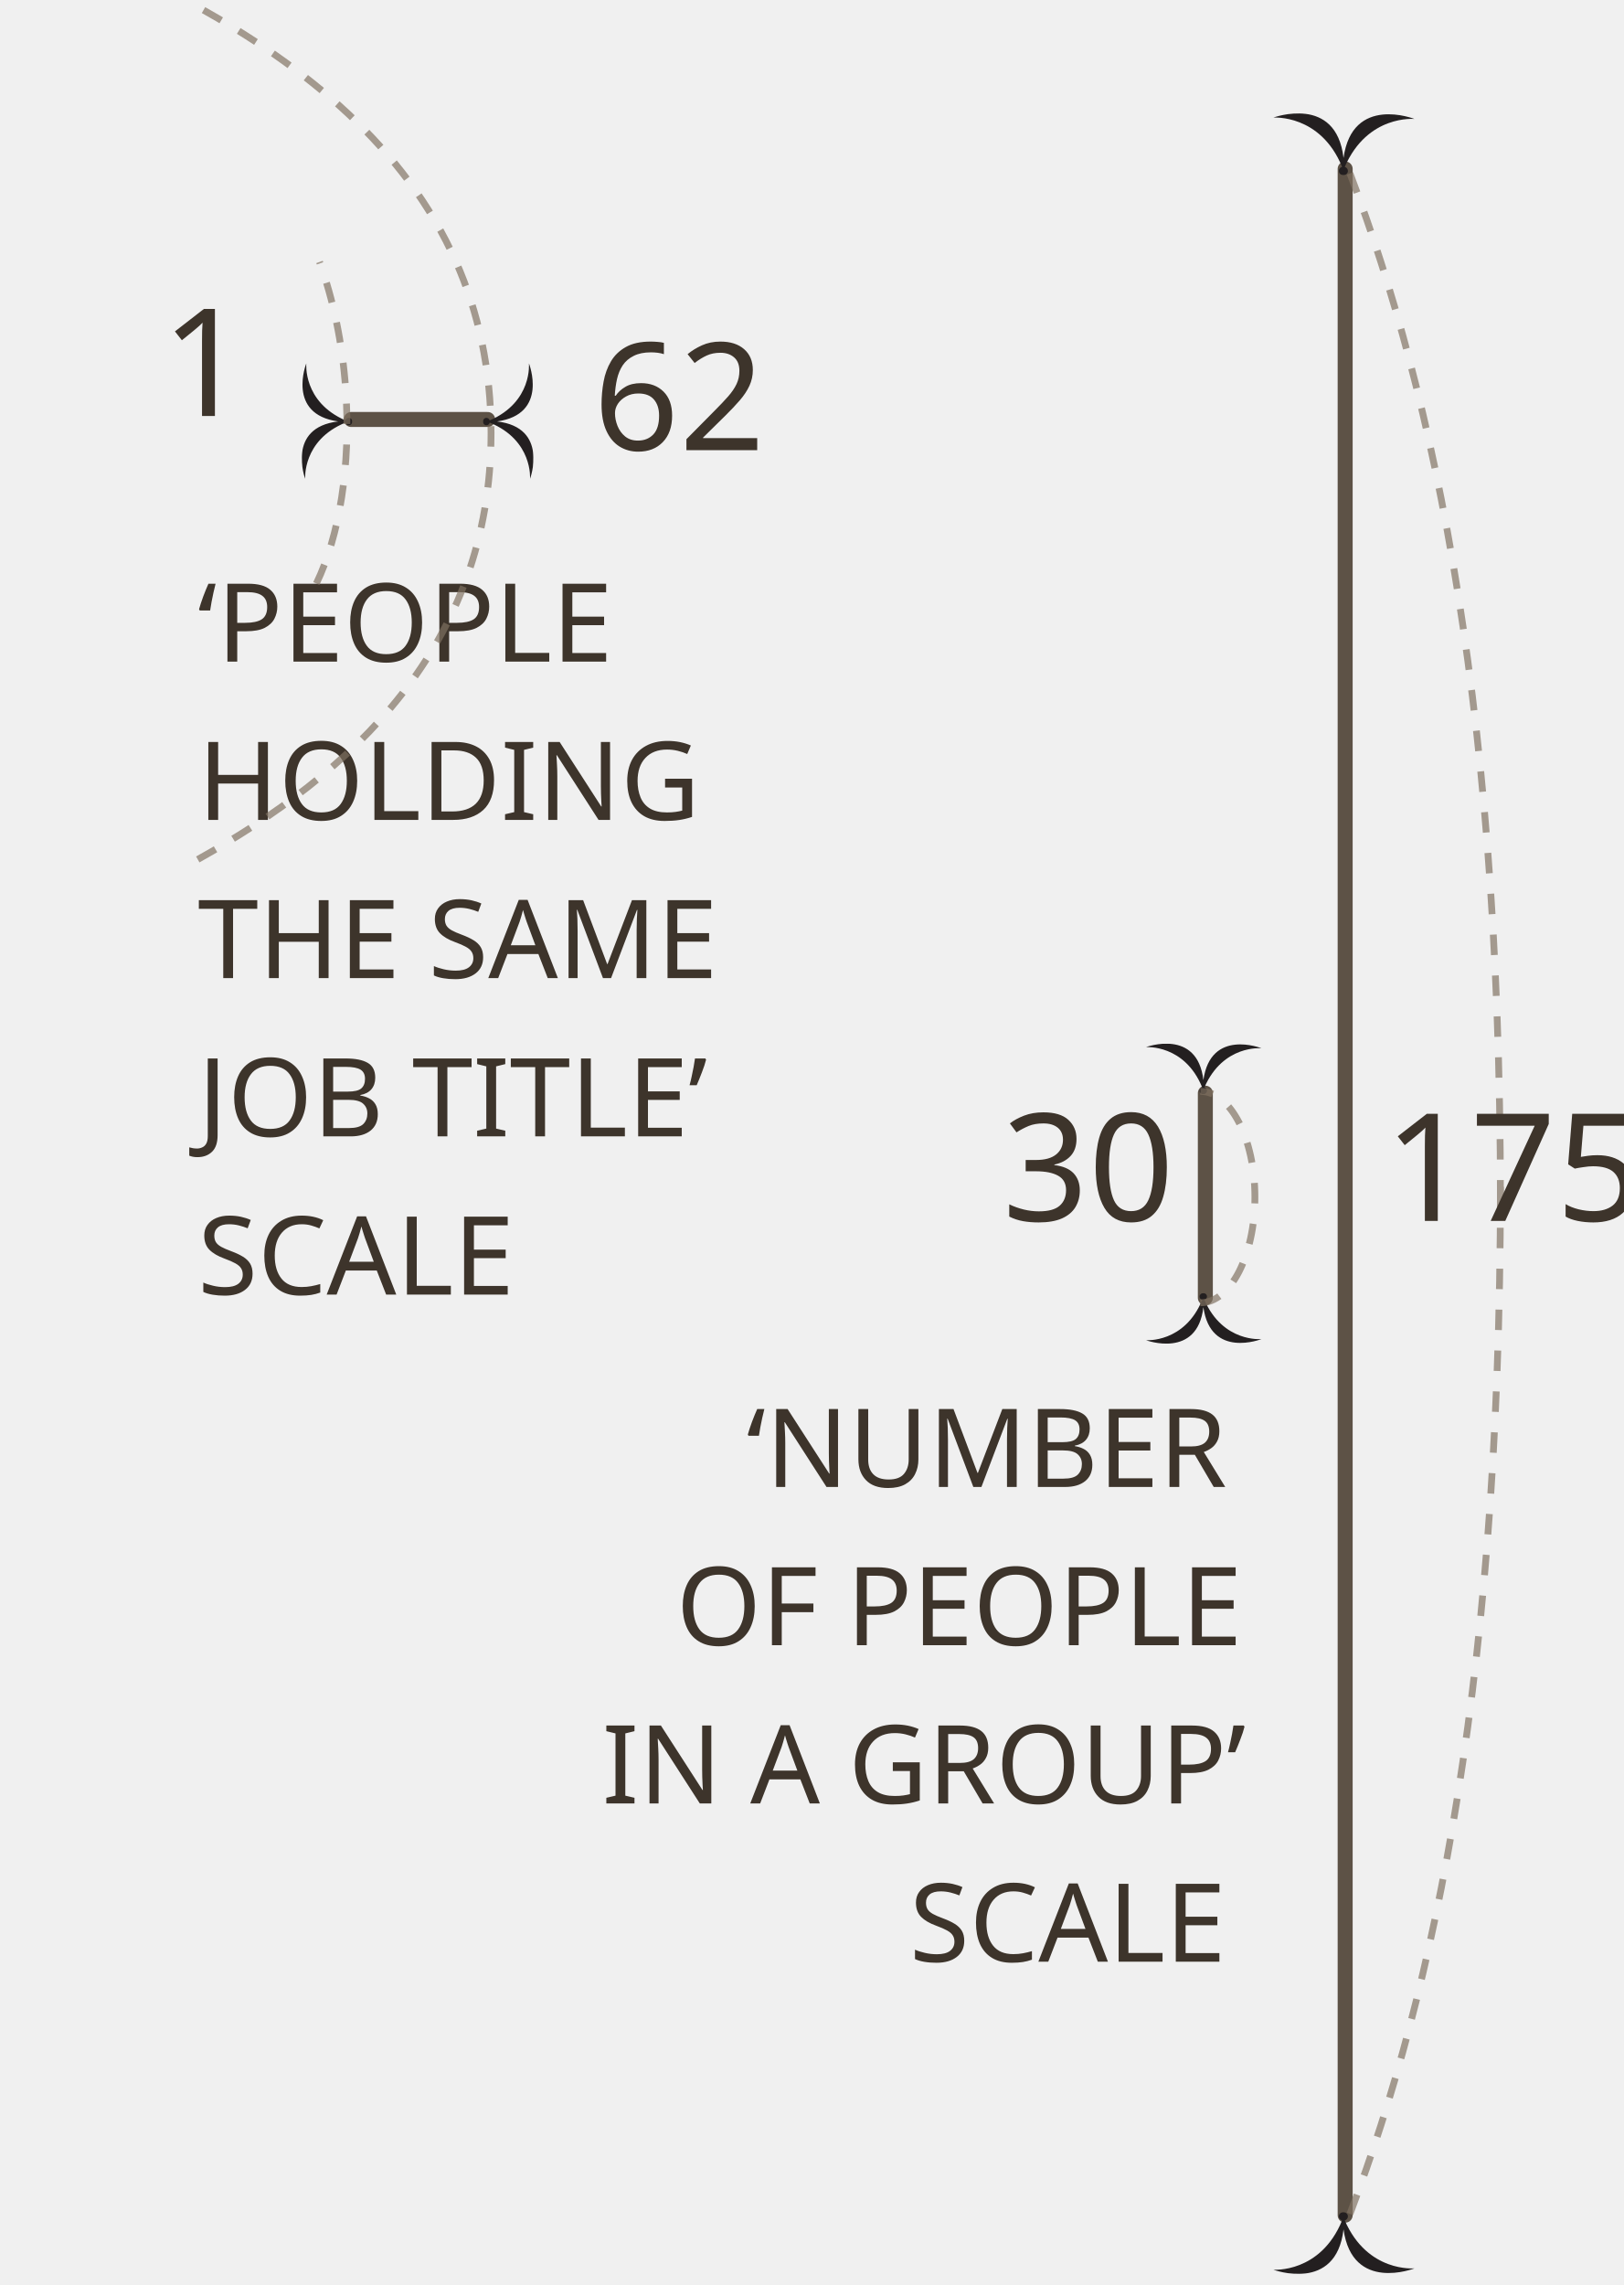
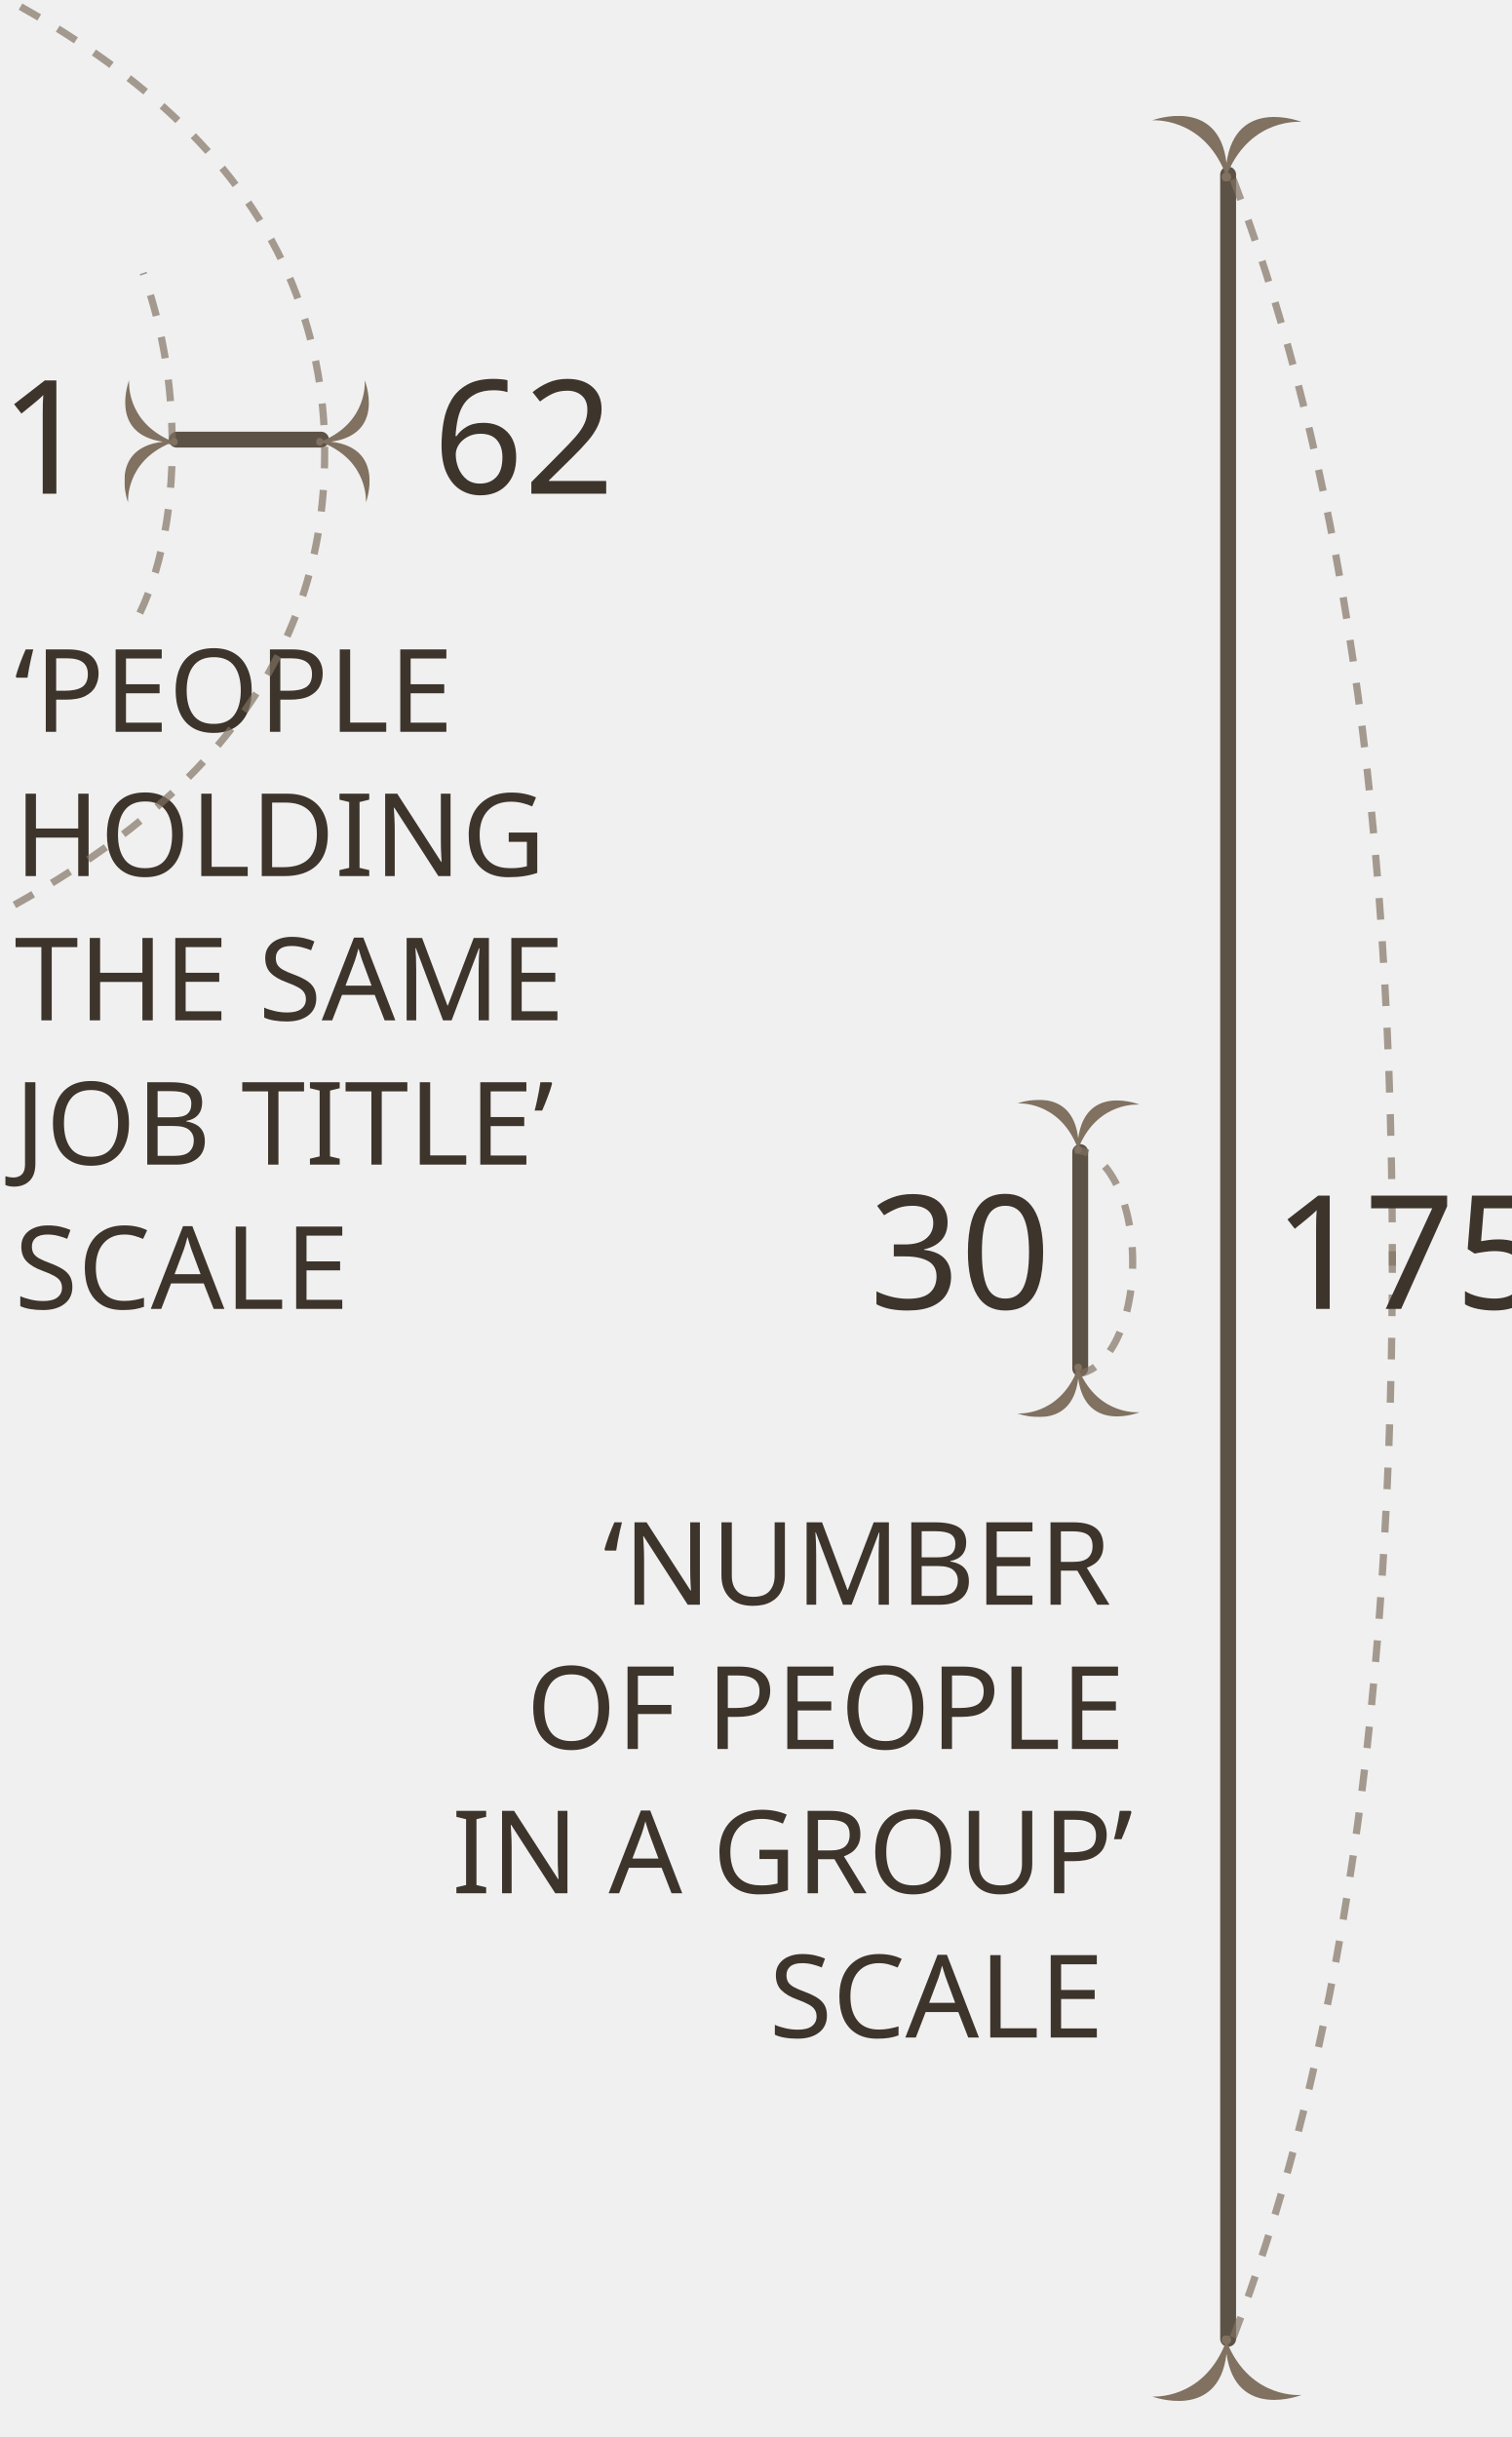
- <svg xmlns="http://www.w3.org/2000/svg" xmlns:xlink="http://www.w3.org/1999/xlink" width="238" height="335" viewBox="0 0 238 335">
+ <svg xmlns="http://www.w3.org/2000/svg" id="Layer_1" data-name="Layer 1" viewBox="0 0 209.5 337.81">
  <defs>
-     <polygon id="scale_height-a" points=".529 .247 17.471 .247 17.471 7.659 .529 7.659" />
-     <polygon id="scale_height-c" points=".529 .247 17.471 .247 17.471 7.659 .529 7.659" />
-     <polygon id="scale_height-e" points=".647 .302 21.353 .302 21.353 9.361 .647 9.361" />
-     <polygon id="scale_height-g" points=".647 .302 21.353 .302 21.353 9.361 .647 9.361" />
-     <polygon id="scale_height-i" points=".529 .247 17.471 .247 17.471 7.659 .529 7.659" />
-     <polygon id="scale_height-k" points=".529 .247 17.471 .247 17.471 7.659 .529 7.659" />
+     <style>.cls-1,.cls-17,.cls-2,.cls-5{fill:none;}.cls-2{clip-rule:evenodd;}.cls-3{clip-path:url(#clip-path);}.cls-4{font-size:16px;}.cls-16,.cls-4{fill:#3d342b;font-family:UtopiaStd-Regular, Utopia Std;}.cls-5{stroke:#5d5246;stroke-linecap:round;stroke-width:2.2px;}.cls-17,.cls-5{stroke-miterlimit:10;}.cls-6{clip-path:url(#clip-path-2);}.cls-7{isolation:isolate;}.cls-8{clip-path:url(#clip-path-3);}.cls-9{clip-path:url(#clip-path-4);}.cls-10{clip-path:url(#clip-path-5);}.cls-11{fill:#807160;}.cls-12{clip-path:url(#clip-path-6);}.cls-13{clip-path:url(#clip-path-8);}.cls-14{clip-path:url(#clip-path-9);}.cls-15{clip-path:url(#clip-path-10);}.cls-16{font-size:22px;}.cls-17{stroke:#807160;stroke-dasharray:3 3;opacity:0.68;}.cls-18{clip-path:url(#clip-path-12);}.cls-19{clip-path:url(#clip-path-13);}.cls-20{clip-path:url(#clip-path-14);}.cls-21{clip-path:url(#clip-path-15);}.cls-22{clip-path:url(#clip-path-16);}.cls-23{clip-path:url(#clip-path-17);}.cls-24{clip-path:url(#clip-path-18);}.cls-25{clip-path:url(#clip-path-19);}.cls-26{clip-path:url(#clip-path-21);}.cls-27{clip-path:url(#clip-path-22);}.cls-28{clip-path:url(#clip-path-23);}.cls-29{clip-path:url(#clip-path-24);}.cls-30{clip-path:url(#clip-path-25);}.cls-31{clip-path:url(#clip-path-26);}.cls-32{clip-path:url(#clip-path-27);}.cls-33{clip-path:url(#clip-path-28);}</style>
+     <clipPath id="clip-path" transform="translate(-4 -0.56)">
+       <rect class="cls-1" x="-85" y="-299" width="360" height="667" />
+     </clipPath>
+     <clipPath id="clip-path-2" transform="translate(-4 -0.56)">
+       <rect class="cls-1" x="47.81" y="53.26" width="7.41" height="16.94" />
+     </clipPath>
+     <clipPath id="clip-path-3" transform="translate(-4 -0.56)">
+       <rect class="cls-1" x="47" y="53" width="11" height="18" />
+     </clipPath>
+     <clipPath id="clip-path-4" transform="translate(-4 -0.56)">
+       <path class="cls-2" d="M49.88,61.79c7.65.89,4.84,8.42,4.84,8.42s.44-5.65-5.91-8.25a.51.51,0,0,1-1-.15.53.53,0,0,1,.51-.55.52.52,0,0,1,.49.38c6.3-2.74,5.74-8.38,5.74-8.38s3,7.47-4.67,8.53" />
+     </clipPath>
+     <clipPath id="clip-path-5" transform="translate(-4 -0.56)">
+       <rect class="cls-1" x="47" y="53" width="9" height="18" />
+     </clipPath>
+     <clipPath id="clip-path-6" transform="translate(-4 -0.56)">
+       <rect class="cls-1" x="21.25" y="53.26" width="7.41" height="16.94" />
+     </clipPath>
+     <clipPath id="clip-path-8" transform="translate(-4 -0.56)">
+       <rect class="cls-1" x="18" y="53" width="11" height="18" />
+     </clipPath>
+     <clipPath id="clip-path-9" transform="translate(-4 -0.56)">
+       <path class="cls-2" d="M26.59,61.79c-7.65.89-4.84,8.42-4.84,8.42s-.44-5.65,5.9-8.25a.51.51,0,0,0,1-.15.53.53,0,0,0-.51-.55.52.52,0,0,0-.49.38c-6.3-2.74-5.75-8.38-5.75-8.38S19,60.73,26.59,61.79" />
+     </clipPath>
+     <clipPath id="clip-path-10" transform="translate(-4 -0.56)">
+       <rect class="cls-1" x="21" y="53" width="8" height="18" />
+     </clipPath>
+     <clipPath id="clip-path-12" transform="translate(-4 -0.56)">
+       <rect class="cls-1" x="163.7" y="16.63" width="20.71" height="9.06" />
+     </clipPath>
+     <clipPath id="clip-path-13" transform="translate(-4 -0.56)">
+       <rect class="cls-1" x="163" y="13" width="22" height="13" />
+     </clipPath>
+     <clipPath id="clip-path-14" transform="translate(-4 -0.56)">
+       <path class="cls-2" d="M174,23.16c-1.08-9.35-10.29-5.92-10.29-5.92s6.9-.54,10.08,7.22a.63.63,0,0,0-.47.59.67.67,0,1,0,.87-.59c3.34-7.69,10.23-7,10.23-7s-9.13-3.61-10.42,5.72" />
+     </clipPath>
+     <clipPath id="clip-path-15" transform="translate(-4 -0.56)">
+       <rect class="cls-1" x="163" y="16" width="22" height="10" />
+     </clipPath>
+     <clipPath id="clip-path-16" transform="translate(-4 -0.56)">
+       <rect class="cls-1" x="163.7" y="324.32" width="20.71" height="9.06" />
+     </clipPath>
+     <clipPath id="clip-path-17" transform="translate(-4 -0.56)">
+       <rect class="cls-1" x="163" y="324" width="22" height="13" />
+     </clipPath>
+     <clipPath id="clip-path-18" transform="translate(-4 -0.56)">
+       <path class="cls-2" d="M174,326.84c-1.08,9.35-10.29,5.92-10.29,5.92s6.9.54,10.08-7.22a.63.63,0,0,1-.47-.59.67.67,0,1,1,.87.59c3.34,7.69,10.23,7,10.23,7s-9.13,3.61-10.42-5.72" />
+     </clipPath>
+     <clipPath id="clip-path-19" transform="translate(-4 -0.56)">
+       <rect class="cls-1" x="163" y="324" width="22" height="10" />
+     </clipPath>
+     <clipPath id="clip-path-21" transform="translate(-4 -0.56)">
+       <rect class="cls-1" x="145.03" y="189.58" width="16.94" height="7.41" />
+     </clipPath>
+     <clipPath id="clip-path-22" transform="translate(-4 -0.56)">
+       <rect class="cls-1" x="145" y="189" width="17" height="11" />
+     </clipPath>
+     <clipPath id="clip-path-23" transform="translate(-4 -0.56)">
+       <path class="cls-2" d="M153.45,191.65c-.89,7.64-8.42,4.84-8.42,4.84s5.64.44,8.24-5.91a.51.51,0,0,1,.15-1,.51.51,0,0,1,.18,1c2.73,6.29,8.37,5.74,8.37,5.74s-7.47,3-8.52-4.67" />
+     </clipPath>
+     <clipPath id="clip-path-24" transform="translate(-4 -0.56)">
+       <rect class="cls-1" x="145" y="189" width="17" height="8" />
+     </clipPath>
+     <clipPath id="clip-path-25" transform="translate(-4 -0.56)">
+       <rect class="cls-1" x="145.03" y="153.01" width="16.94" height="7.41" />
+     </clipPath>
+     <clipPath id="clip-path-26" transform="translate(-4 -0.56)">
+       <rect class="cls-1" x="145" y="150" width="17" height="11" />
+     </clipPath>
+     <clipPath id="clip-path-27" transform="translate(-4 -0.56)">
+       <path class="cls-2" d="M153.45,158.35c-.89-7.64-8.42-4.84-8.42-4.84s5.64-.44,8.24,5.91a.51.51,0,0,0,.15,1,.51.51,0,0,0,.18-1c2.73-6.29,8.37-5.74,8.37-5.74s-7.47-3-8.52,4.67" />
+     </clipPath>
+     <clipPath id="clip-path-28" transform="translate(-4 -0.56)">
+       <rect class="cls-1" x="145" y="153" width="17" height="8" />
+     </clipPath>
  </defs>
-   <g fill="none" fill-rule="evenodd">
-     <g transform="translate(23 1)">
-       <text fill="#3D342B" font-family="UtopiaStd-Capt, Utopia Std" font-size="16">
-         <tspan x="6" y="96">‘PEOPLE </tspan>
-         <tspan x="6" y="119.2">HOLDING </tspan>
-         <tspan x="6" y="142.4">THE SAME </tspan>
-         <tspan x="6" y="165.6">JOB TITLE’</tspan>
-         <tspan x="6" y="188.8">SCALE</tspan>
-       </text>
-       <g transform="translate(20.233 51.5)">
-         <line x1="8.267" x2="28.267" y1="9" y2="9" stroke="#5D5246" stroke-linecap="round" stroke-width="2.2" />
-         <g transform="matrix(0 -1 -1 0 35.235 18.235)">
-           <mask id="scale_height-b" fill="#fff">
-             <use xlink:href="#scale_height-a" />
-           </mask>
-           <path fill="#231F20" d="M8.948,5.59 C8.058,-2.057 0.529,0.75 0.529,0.75 C0.529,0.75 6.175,0.308 8.775,6.657 C8.554,6.719 8.391,6.912 8.388,7.142 C8.385,7.424 8.626,7.656 8.926,7.659 C9.225,7.662 9.471,7.435 9.474,7.152 C9.476,6.923 9.318,6.727 9.098,6.66 C11.836,0.363 17.471,0.915 17.471,0.915 C17.471,0.915 10.005,-2.038 8.948,5.59" mask="url(#scale_height-b)" />
-         </g>
-         <g transform="rotate(-90 9.5 8.735)">
-           <mask id="scale_height-d" fill="#fff">
-             <use xlink:href="#scale_height-c" />
-           </mask>
-           <path fill="#231F20" d="M8.948,5.59 C8.058,-2.057 0.529,0.75 0.529,0.75 C0.529,0.75 6.175,0.308 8.775,6.657 C8.554,6.719 8.391,6.912 8.388,7.142 C8.385,7.424 8.626,7.656 8.926,7.659 C9.225,7.662 9.471,7.435 9.474,7.152 C9.476,6.923 9.318,6.727 9.098,6.66 C11.836,0.363 17.471,0.915 17.471,0.915 C17.471,0.915 10.005,-2.038 8.948,5.59" mask="url(#scale_height-d)" />
+   <g class="cls-3">
+     <text class="cls-4" transform="translate(2 101.44)">‘PEOPLE </text>
+     <text class="cls-4" transform="translate(2 121.44)">
+       <tspan xml:space="preserve">HOLDING  </tspan>
+     </text>
+     <text class="cls-4" transform="translate(2 141.44)">THE SAME </text>
+     <text class="cls-4" transform="translate(2 161.44)">JOB TITLE’</text>
+     <text class="cls-4" transform="translate(2 181.44)">SCALE</text>
+     <line class="cls-5" x1="24.5" y1="60.94" x2="44.5" y2="60.94" />
+   </g>
+   <g class="cls-6">
+     <g class="cls-7">
+       <g class="cls-8">
+         <g class="cls-9">
+           <g class="cls-10">
+             <rect class="cls-11" x="38.81" y="47.7" width="17.41" height="26.94" />
+           </g>
        </g>
      </g>
-       <text fill="#3D342B" font-family="UtopiaStd-Regular, Utopia Std" font-size="22">
-         <tspan x=".7" y="59.992">1</tspan>
-       </text>
-       <text fill="#3D342B" font-family="UtopiaStd-Regular, Utopia Std" font-size="22">
-         <tspan x="64" y="65">62</tspan>
-       </text>
-       <g stroke="#807160" stroke-dasharray="3" opacity=".68" transform="translate(6)">
-         <path d="M15.737,84.39 C19.574,77.681 22.014,67.598 22.014,56.324 C22.014,49.394 21.092,42.914 19.49,37.39" transform="rotate(-4 18.876 60.89)" />
-         <path d="M0,125 C22.417,112.5 43,93.75 43,62.5 C43,53.053 41.119,44.748 37.874,37.412 C30.387,20.484 15.64,8.721 0,0" />
+     </g>
+   </g>
+   <g class="cls-12">
+     <g class="cls-3">
+       <g class="cls-7">
+         <g class="cls-13">
+           <g class="cls-14">
+             <g class="cls-15">
+               <rect class="cls-11" x="12.25" y="47.7" width="17.41" height="26.94" />
+             </g>
+           </g>
+         </g>
      </g>
    </g>
-     <g transform="translate(84.233 15)">
-       <g transform="rotate(90 61.75 62.25)">
-         <line x1="9.267" x2="309.267" y1="11" y2="11" stroke="#5D5246" stroke-linecap="round" stroke-width="2.2" />
-         <g transform="rotate(-90 11.5 10.676)">
-           <mask id="scale_height-f" fill="#fff">
-             <use xlink:href="#scale_height-e" />
-           </mask>
-           <path fill="#231F20" d="M10.937,6.832 C9.849,-2.514 0.647,0.917 0.647,0.917 C0.647,0.917 7.547,0.376 10.724,8.136 C10.454,8.212 10.255,8.449 10.252,8.729 C10.248,9.074 10.543,9.357 10.909,9.361 C11.276,9.365 11.575,9.087 11.58,8.742 C11.582,8.461 11.389,8.222 11.12,8.14 C14.466,0.443 21.353,1.119 21.353,1.119 C21.353,1.119 12.228,-2.491 10.937,6.832" mask="url(#scale_height-f)" />
-         </g>
-         <g transform="matrix(0 -1 -1 0 318.176 22.176)">
-           <mask id="scale_height-h" fill="#fff">
-             <use xlink:href="#scale_height-g" />
-           </mask>
-           <path fill="#231F20" d="M10.937,6.832 C9.849,-2.514 0.647,0.917 0.647,0.917 C0.647,0.917 7.547,0.376 10.724,8.136 C10.454,8.212 10.255,8.449 10.252,8.729 C10.248,9.074 10.543,9.357 10.909,9.361 C11.276,9.365 11.575,9.087 11.58,8.742 C11.582,8.461 11.389,8.222 11.12,8.14 C14.466,0.443 21.353,1.119 21.353,1.119 C21.353,1.119 12.228,-2.491 10.937,6.832" mask="url(#scale_height-h)" />
+   </g>
+   <g class="cls-3">
+     <text class="cls-16" transform="translate(0 68.44)">1</text>
+     <text class="cls-16" transform="translate(60 68.44)">62</text>
+     <path class="cls-17" d="M23.38,85.55c3.36-7,5.09-17.19,4.31-28.43A69.15,69.15,0,0,0,23.85,38.4" transform="translate(-4 -0.56)" />
+     <path class="cls-17" d="M6,126c22.42-12.5,43-31.25,43-62.5a61.18,61.18,0,0,0-5.13-25.09C36.39,21.48,21.64,9.72,6,1" transform="translate(-4 -0.56)" />
+     <line class="cls-5" x1="170.23" y1="24.2" x2="170.23" y2="324.2" />
+   </g>
+   <g class="cls-18">
+     <g class="cls-7">
+       <g class="cls-19">
+         <g class="cls-20">
+           <g class="cls-21">
+             <rect class="cls-11" x="154.7" y="11.06" width="30.71" height="19.06" />
+           </g>
        </g>
      </g>
-       <g stroke="#807160" stroke-dasharray="3" opacity=".68" transform="translate(112.767 8)">
-         <path d="M23,153 C23,76.5 11.99,30.6 0,0" />
-         <path d="M23,304 C23,227.5 11.99,181.6 0,151" transform="matrix(1 0 0 -1 0 455)" />
-       </g>
-       <g transform="rotate(90 -17.75 119.25)">
-         <line x1="8.267" x2="38.267" y1="9" y2="9" stroke="#5D5246" stroke-linecap="round" stroke-width="2.2" />
-         <g transform="matrix(0 -1 -1 0 45.235 18.235)">
-           <mask id="scale_height-j" fill="#fff">
-             <use xlink:href="#scale_height-i" />
-           </mask>
-           <path fill="#231F20" d="M8.948,5.59 C8.058,-2.057 0.529,0.75 0.529,0.75 C0.529,0.75 6.175,0.308 8.775,6.657 C8.554,6.719 8.391,6.912 8.388,7.142 C8.385,7.424 8.626,7.656 8.926,7.659 C9.225,7.662 9.471,7.435 9.474,7.152 C9.476,6.923 9.318,6.727 9.098,6.66 C11.836,0.363 17.471,0.915 17.471,0.915 C17.471,0.915 10.005,-2.038 8.948,5.59" mask="url(#scale_height-j)" />
-         </g>
-         <g transform="rotate(-90 9.5 8.735)">
-           <mask id="scale_height-l" fill="#fff">
-             <use xlink:href="#scale_height-k" />
-           </mask>
-           <path fill="#231F20" d="M8.948,5.59 C8.058,-2.057 0.529,0.75 0.529,0.75 C0.529,0.75 6.175,0.308 8.775,6.657 C8.554,6.719 8.391,6.912 8.388,7.142 C8.385,7.424 8.626,7.656 8.926,7.659 C9.225,7.662 9.471,7.435 9.474,7.152 C9.476,6.923 9.318,6.727 9.098,6.66 C11.836,0.363 17.471,0.915 17.471,0.915 C17.471,0.915 10.005,-2.038 8.948,5.59" mask="url(#scale_height-l)" />
+     </g>
+   </g>
+   <g class="cls-22">
+     <g class="cls-7">
+       <g class="cls-23">
+         <g class="cls-24">
+           <g class="cls-25">
+             <rect class="cls-11" x="154.7" y="318.75" width="30.71" height="19.06" />
+           </g>
        </g>
      </g>
-       <path stroke="#807160" stroke-dasharray="3" d="M91.767,176 C96.185,176 99.767,169.06 99.767,160.5 C99.767,151.94 96.185,145 91.767,145" opacity=".68" />
-       <text fill="#3D342B" font-family="UtopiaStd-Regular, Utopia Std" font-size="22">
-         <tspan x="118.767" y="164">175</tspan>
-       </text>
-       <text fill="#3D342B" font-family="UtopiaStd-Regular, Utopia Std" font-size="22">
-         <tspan x="62.767" y="164">30</tspan>
-       </text>
-       <text fill="#3D342B" font-family="UtopiaStd-Capt, Utopia Std" font-size="16">
-         <tspan x="25.231" y="203">‘NUMBER </tspan>
-         <tspan x="14.911" y="226.2">OF PEOPLE </tspan>
-         <tspan x="4.031" y="249.4">IN A GROUP’ </tspan>
-         <tspan x="49.119" y="272.6">SCALE </tspan>
-       </text>
    </g>
  </g>
+   <g class="cls-3">
+     <path class="cls-17" d="M197,176c0-76.5-11-122.4-23-153" transform="translate(-4 -0.56)" />
+     <path class="cls-17" d="M197,174c0,76.5-11,122.4-23,153" transform="translate(-4 -0.56)" />
+     <line class="cls-5" x1="149.73" y1="159.7" x2="149.73" y2="189.7" />
+   </g>
+   <g class="cls-26">
+     <g class="cls-7">
+       <g class="cls-27">
+         <g class="cls-28">
+           <g class="cls-29">
+             <rect class="cls-11" x="136.03" y="184.01" width="26.94" height="17.41" />
+           </g>
+         </g>
+       </g>
+     </g>
+   </g>
+   <g class="cls-30">
+     <g class="cls-7">
+       <g class="cls-31">
+         <g class="cls-32">
+           <g class="cls-33">
+             <rect class="cls-11" x="136.03" y="147.45" width="26.94" height="17.41" />
+           </g>
+         </g>
+       </g>
+     </g>
+   </g>
+   <g class="cls-3">
+     <path class="cls-17" d="M153,191c4.42,0,8-6.94,8-15.5s-3.58-15.5-8-15.5" transform="translate(-4 -0.56)" />
+     <text class="cls-16" transform="translate(176.5 181.44)">175</text>
+     <text class="cls-16" transform="translate(120.5 181.44)">30</text>
+     <text class="cls-4" transform="translate(83.6 222.44)">‘NUMBER </text>
+     <text class="cls-4" transform="translate(72.94 242.44)">OF PEOPLE </text>
+     <text class="cls-4" transform="translate(62.62 262.44)">IN A GROUP’ </text>
+     <text class="cls-4" transform="translate(106.59 282.44)">SCALE </text>
+   </g>
</svg>
